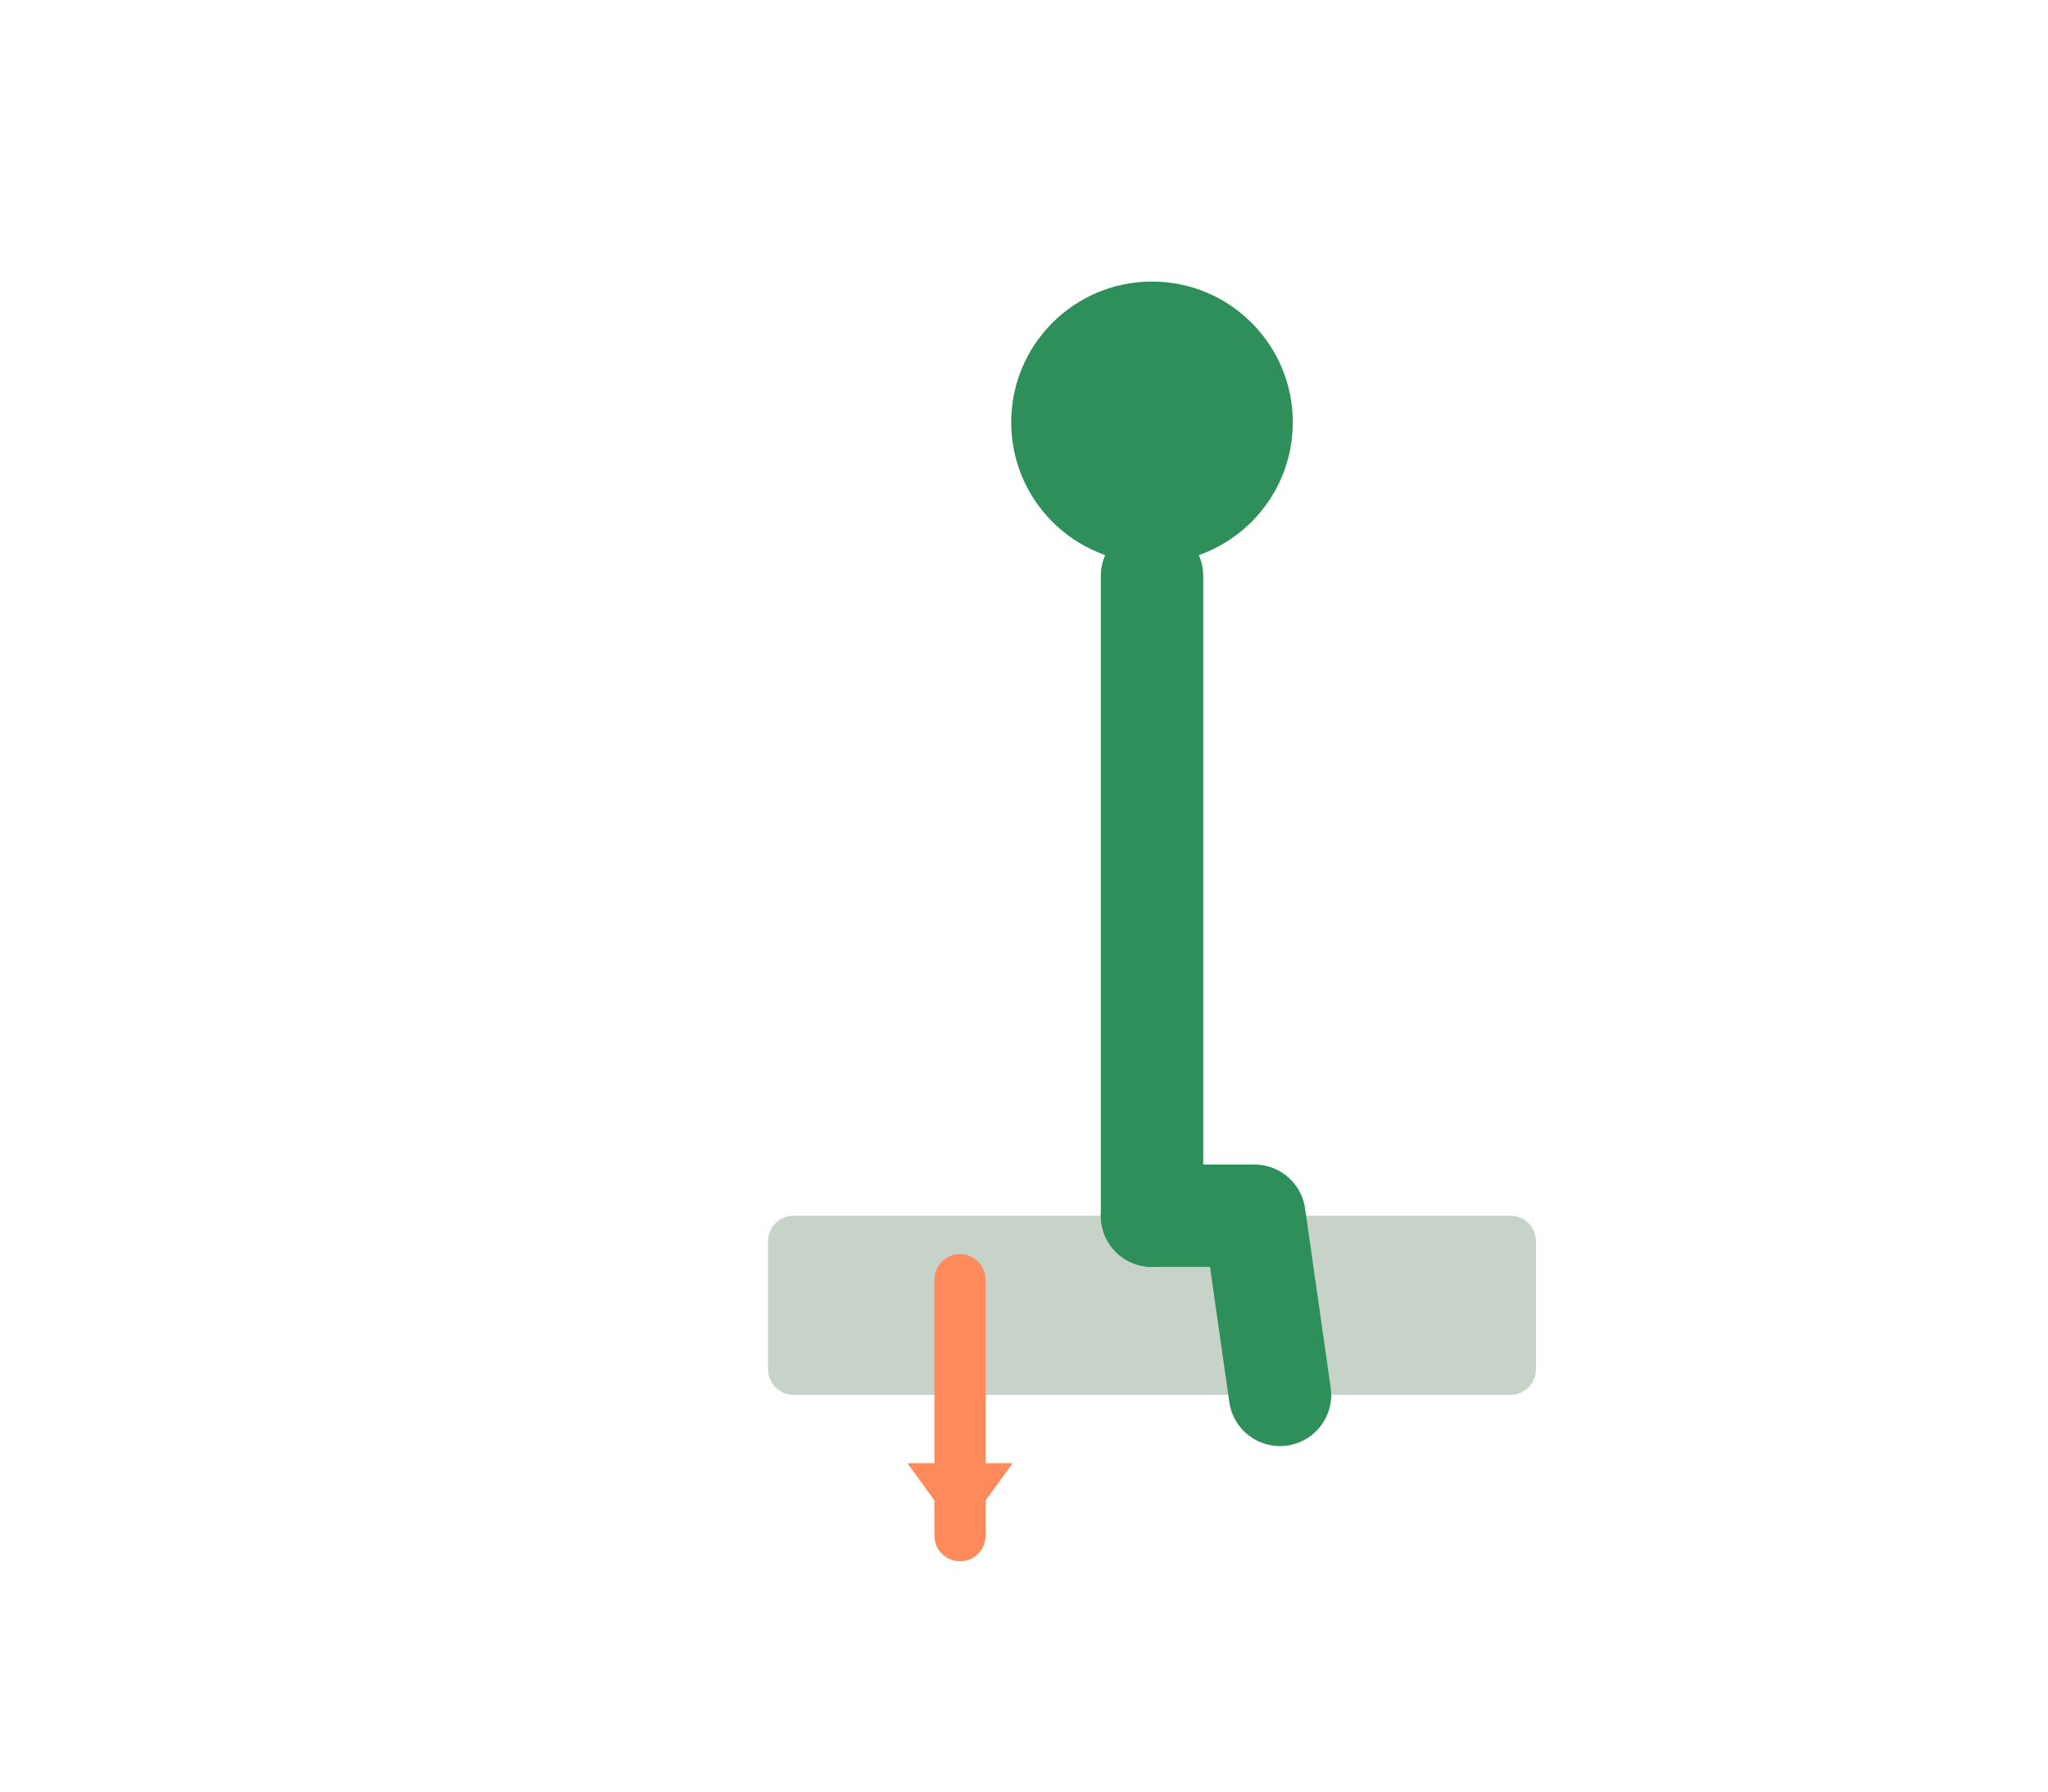
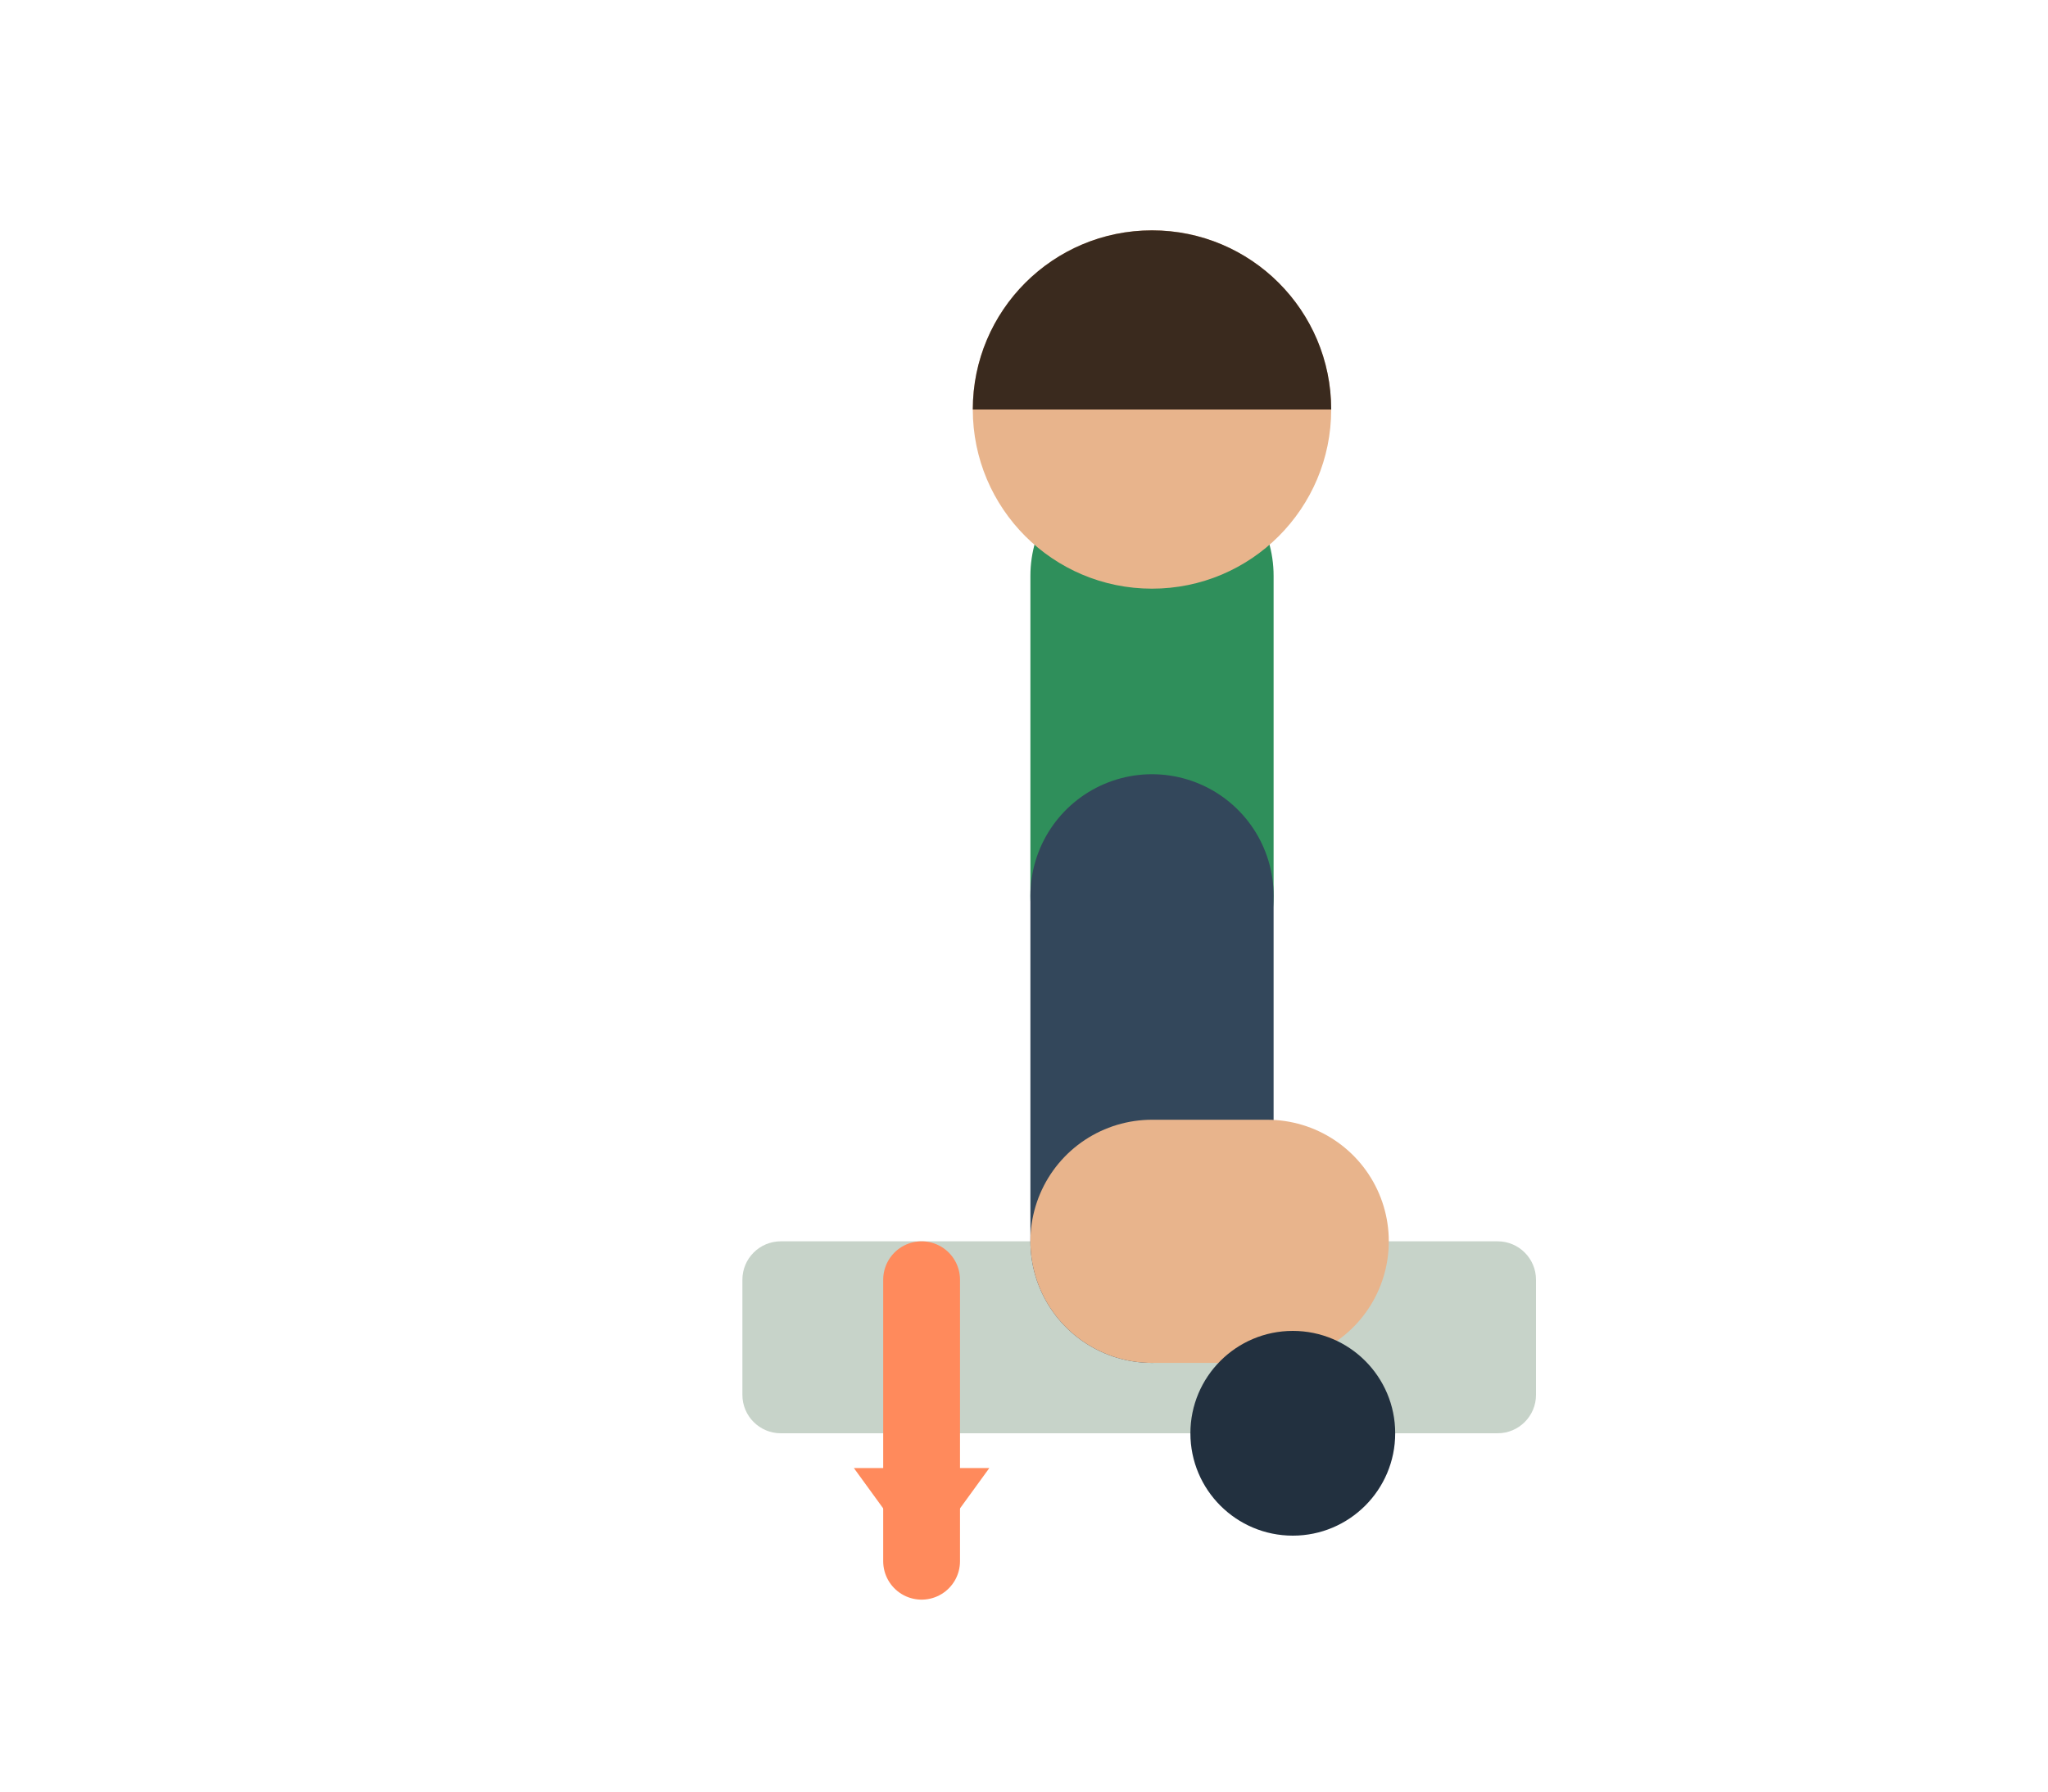
<svg xmlns="http://www.w3.org/2000/svg" viewBox="0 0 160 140">
-   <rect x="60" y="95" width="60" height="14" rx="2" fill="#c7d3c9" />
-   <path d="M90 45 L90 95" stroke="#2f8f5b" stroke-width="8" fill="none" stroke-linecap="round" stroke-linejoin="round" />
-   <path d="M90 95 L98 95 L100 109" stroke="#2f8f5b" stroke-width="8" fill="none" stroke-linecap="round" stroke-linejoin="round" />
-   <circle cx="90" cy="33" r="11" fill="#2f8f5b" />
-   <line x1="75" y1="100" x2="75" y2="120" stroke="#ff8a5c" stroke-width="4" stroke-linecap="round" />
-   <polygon points="75,120 70.886,114.337 79.114,114.337" fill="#ff8a5c" />
+   <rect x="58" y="97" width="62" height="15" rx="3" fill="#c7d3c9" />
+   <path d="M90 45 L90 70" stroke="#2f8f5b" stroke-width="19" fill="none" stroke-linecap="round" stroke-linejoin="round" />
+   <path d="M90 70 L90 97" stroke="#33475b" stroke-width="19" fill="none" stroke-linecap="round" stroke-linejoin="round" />
+   <path d="M90 97 L99 97" stroke="#e8b48c" stroke-width="19" fill="none" stroke-linecap="round" stroke-linejoin="round" />
+   <path d="M99 97 L101 112" stroke="undefined" stroke-width="19" fill="none" stroke-linecap="round" stroke-linejoin="round" />
+   <circle cx="101" cy="112" r="8" fill="#22303f" />
+   <circle cx="90" cy="32" r="14" fill="#e8b48c" />
+   <path d="M76 32 A14 14 0 0 1 104 32 Z" fill="#3a2a1e" />
+   <line x1="72" y1="100" x2="72" y2="122" stroke="#ff8a5c" stroke-width="6" stroke-linecap="round" />
+   <polygon points="72,122 66.71,114.719 77.29,114.719" fill="#ff8a5c" />
</svg>
